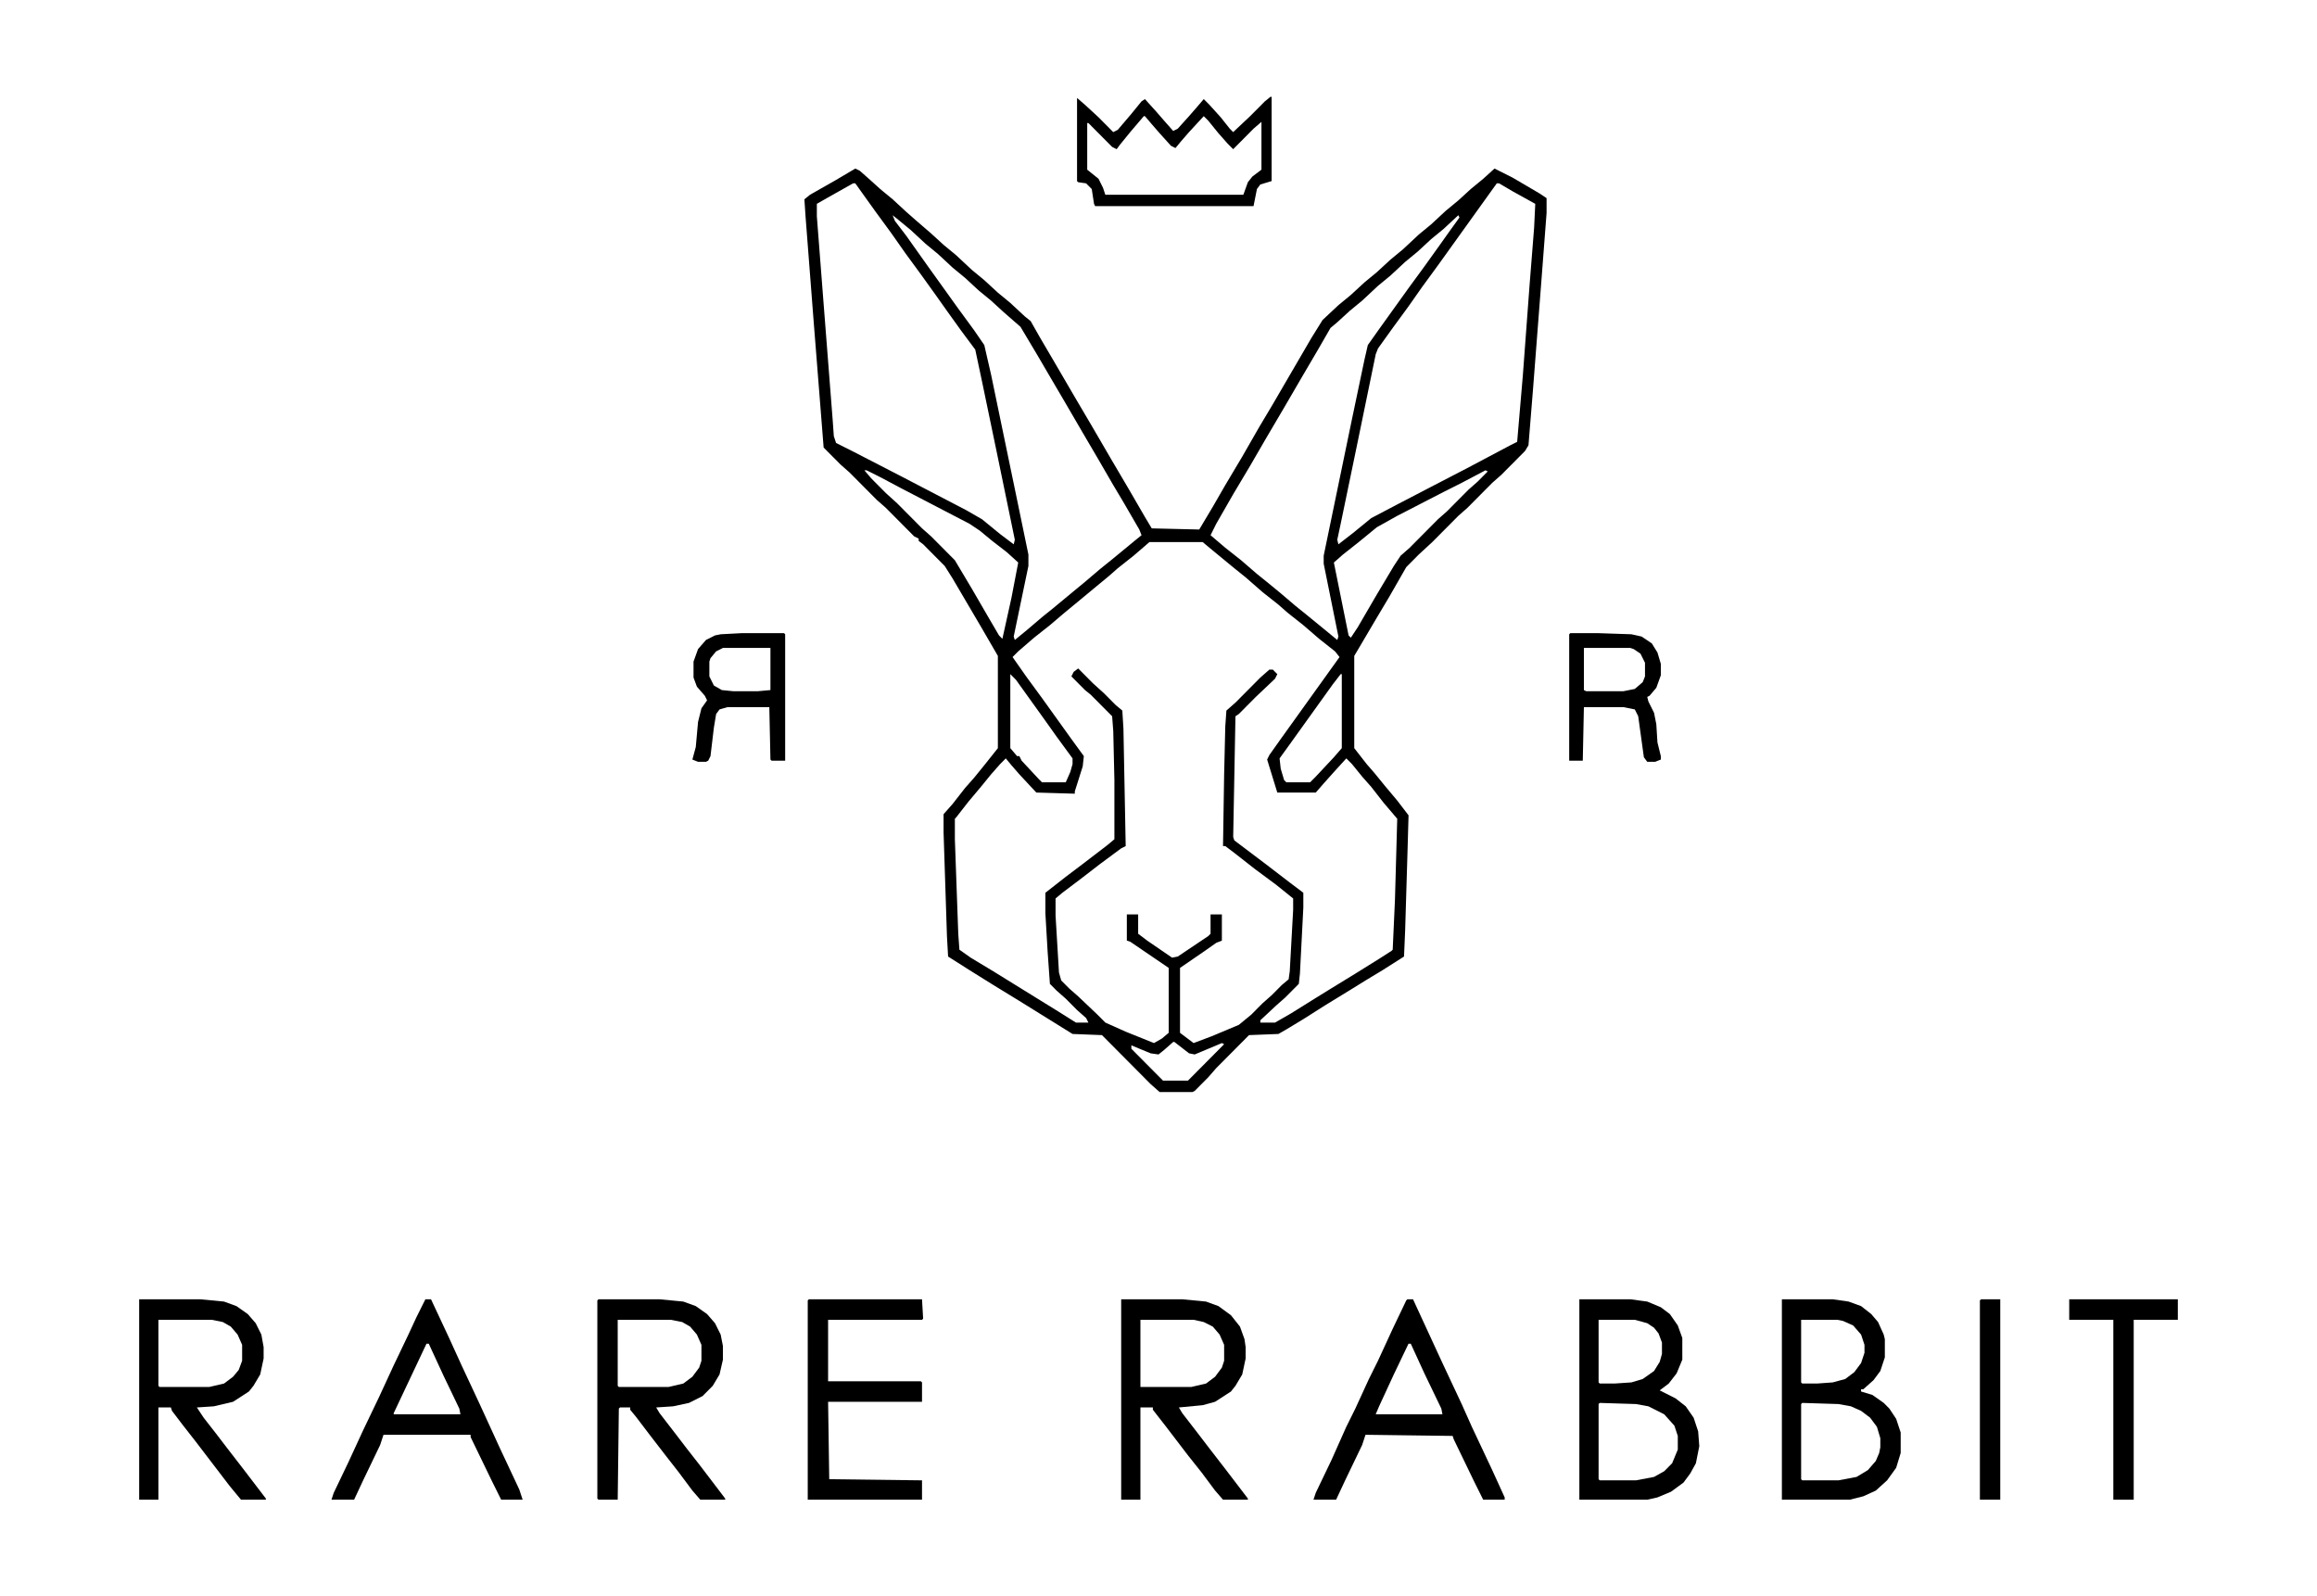
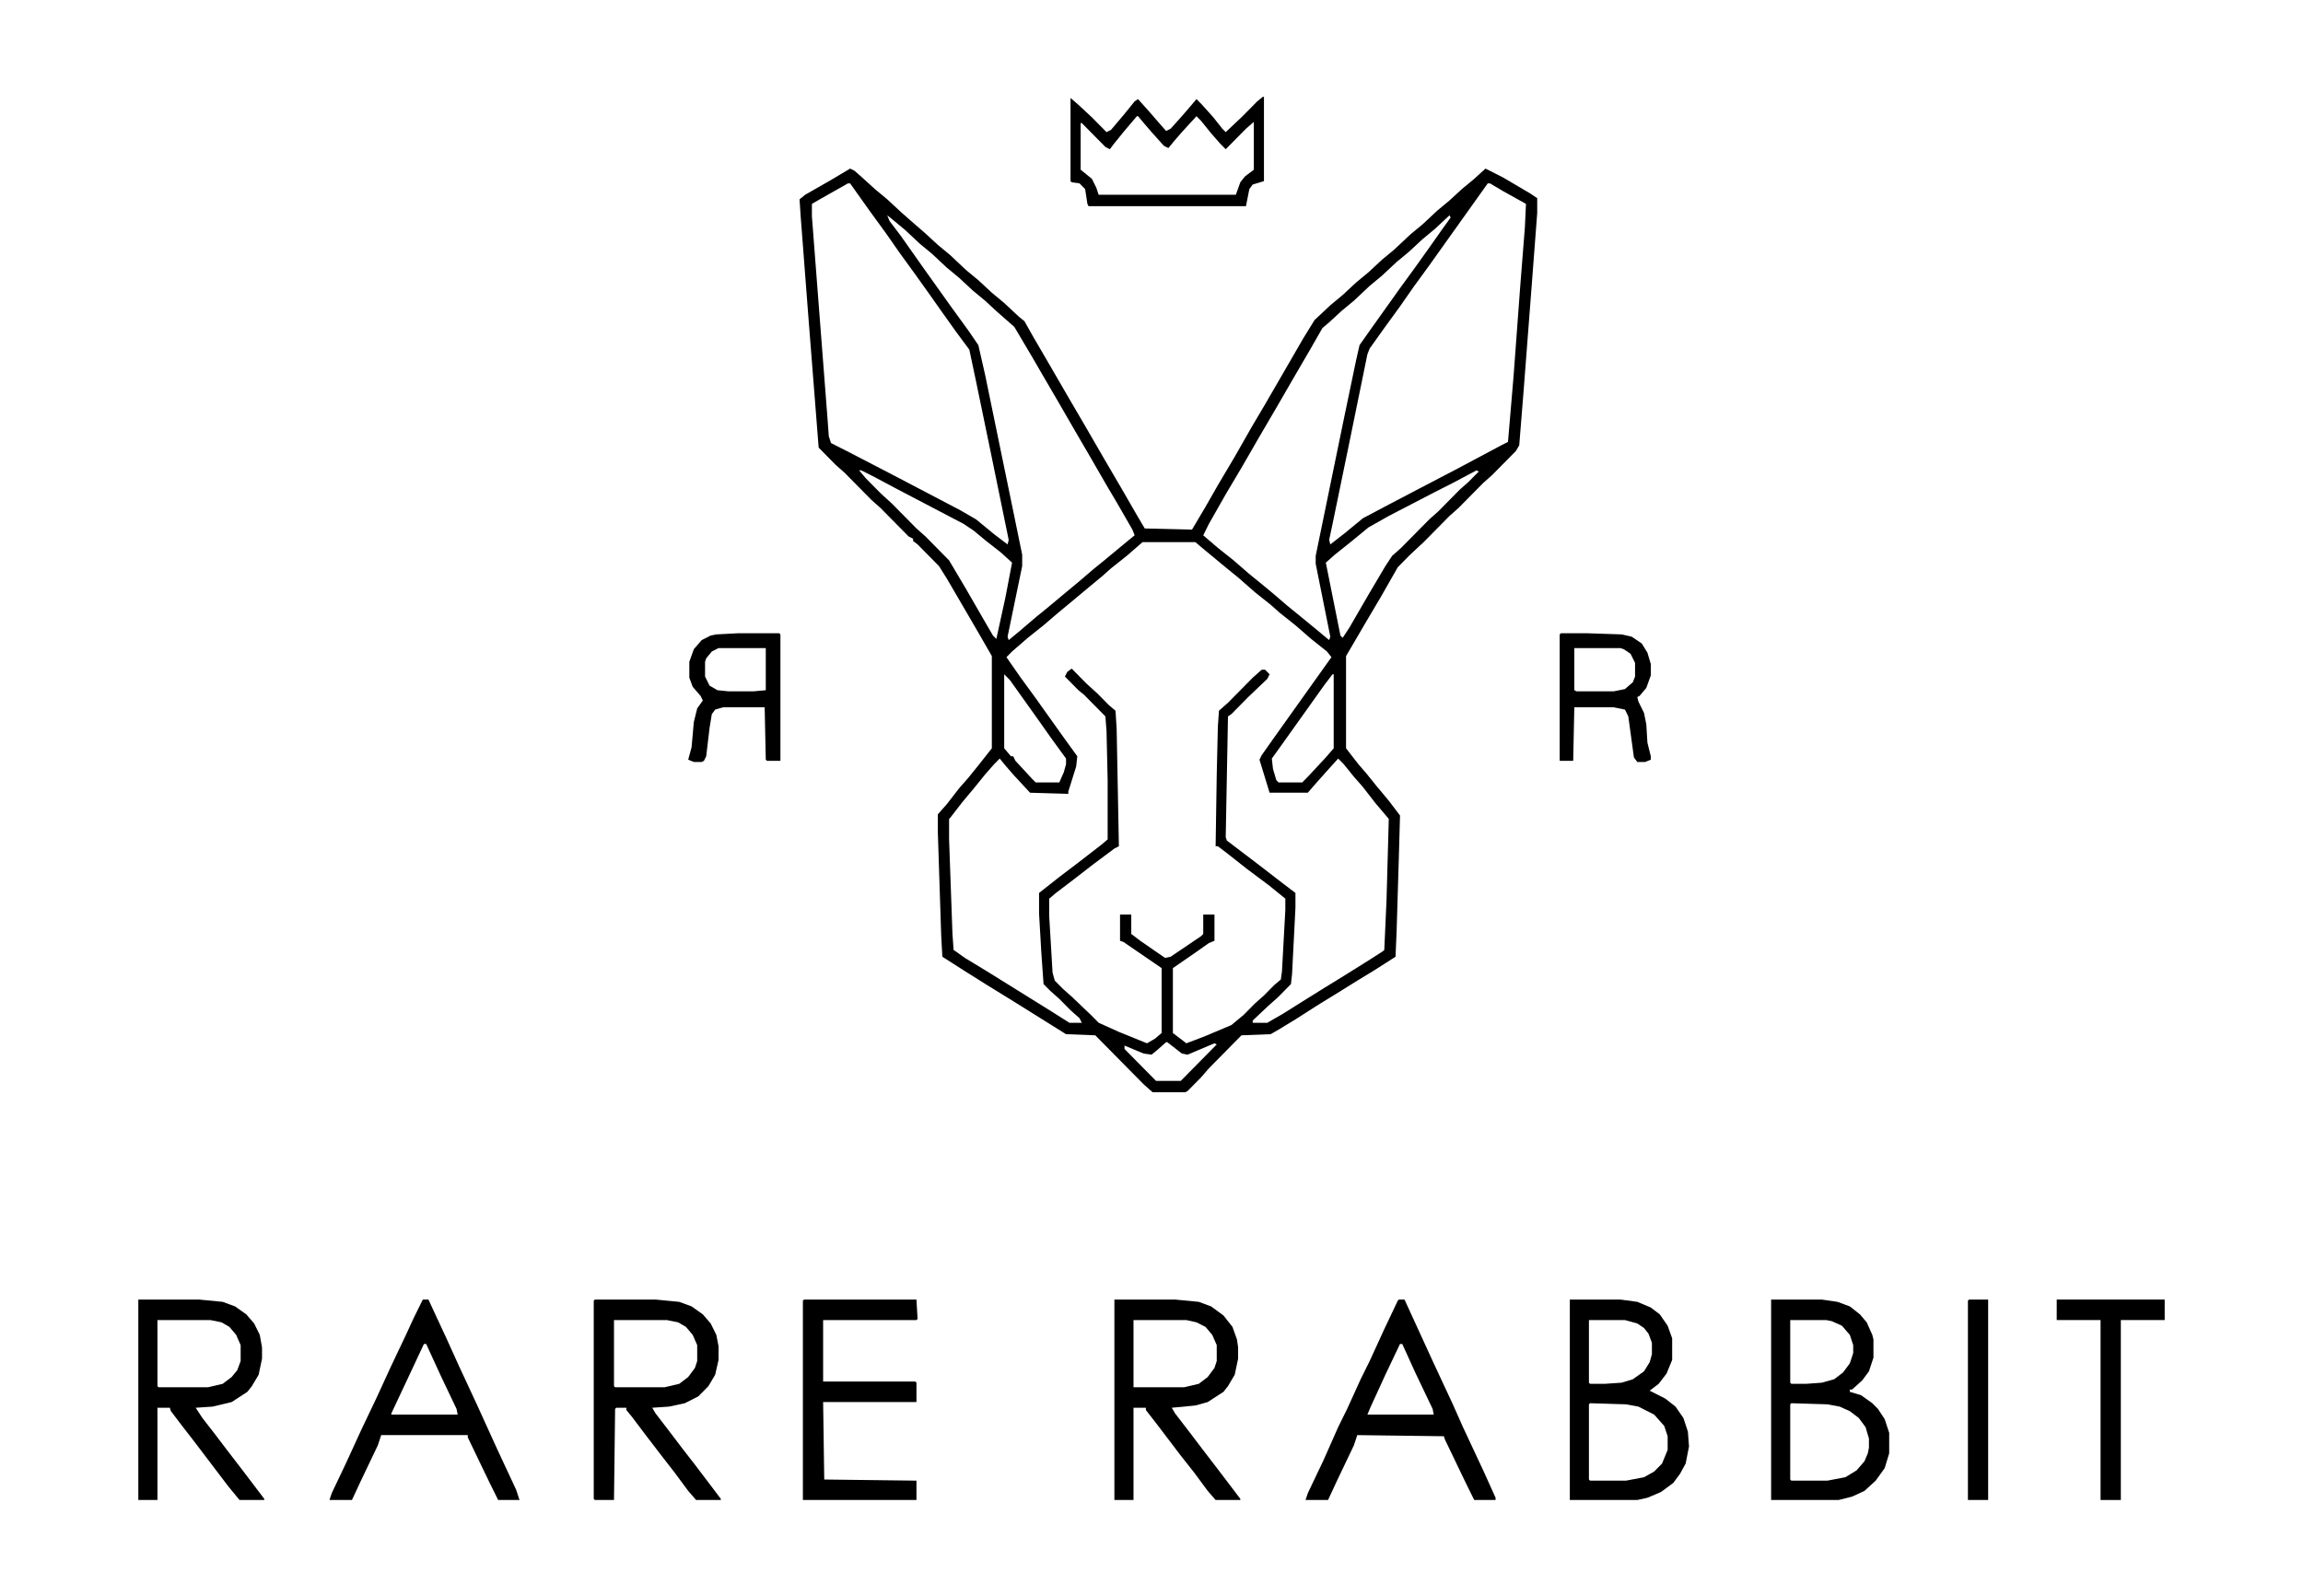
- <svg xmlns="http://www.w3.org/2000/svg" width="122" height="84" viewBox="0 0 122 84" fill="none">
-   <path d="M45.036 8.874L45.274 8.994L45.751 9.414L46.347 9.953L47.002 10.493L47.717 11.153L48.193 11.572L49.027 12.292L49.683 12.891L50.338 13.431L51.172 14.21L51.827 14.75L52.542 15.409L53.197 15.949L53.972 16.669L54.27 16.908L54.746 17.748L55.52 19.067L56.533 20.805L57.486 22.424L58.499 24.163L59.452 25.782L60.286 27.221L60.644 27.82L63.145 27.88L63.86 26.681L64.516 25.542L65.409 24.043L66.303 22.484L67.018 21.285L69.043 17.808L69.639 16.848L70.473 16.069L71.128 15.529L71.843 14.87L72.498 14.33L73.213 13.671L73.868 13.131L74.702 12.352L75.357 11.812L76.132 11.093L76.787 10.553L77.442 9.953L78.098 9.414L78.693 8.874L79.647 9.354L81.076 10.193L81.434 10.433V11.213L81.136 15.11L80.719 20.506L80.481 23.444L80.302 23.743L79.051 25.002L78.574 25.422L77.264 26.741L76.787 27.161L75.417 28.54L74.702 29.199L74.047 29.859L73.153 31.418L72.439 32.617L71.485 34.236L71.307 34.535V39.392L71.962 40.231L72.379 40.711L72.915 41.37L73.57 42.15L74.166 42.929L74.106 45.028L73.987 48.985L73.928 50.364L72.796 51.083L71.902 51.623L71.128 52.103L69.758 52.942L68.626 53.661L67.732 54.201L67.315 54.441L65.767 54.501L64.039 56.24L63.622 56.719L62.907 57.439L62.788 57.499H61.06L60.584 57.079L58.023 54.501L56.474 54.441L53.674 52.702L52.304 51.863L51.053 51.083L49.921 50.364L49.861 49.285L49.683 43.829V42.869L50.159 42.33L50.815 41.49L51.291 40.951L51.827 40.291L52.542 39.392V34.535L51.708 33.096L50.159 30.459L49.742 29.799L48.61 28.66L48.372 28.48V28.36L48.134 28.24L46.645 26.741L46.168 26.322L44.738 24.883L44.262 24.463L43.368 23.564L42.832 16.788L42.415 11.392L42.355 10.493L42.653 10.253L44.023 9.474L45.036 8.874ZM44.917 9.654L43.428 10.493L43.011 10.733V11.392L43.368 16.009L43.845 22.125L43.904 22.964L44.023 23.324L44.977 23.803L47.419 25.062L50.874 26.861L51.708 27.341L52.661 28.12L53.376 28.66L53.435 28.42L52.482 23.803L51.708 20.086L51.351 18.407L50.636 17.448L49.861 16.369L49.266 15.529L48.491 14.45L47.657 13.311L46.942 12.292L46.108 11.153L45.334 10.073L45.036 9.654H44.917ZM78.812 9.654L75.715 13.97L74.881 15.11L74.166 16.129L73.332 17.268L72.558 18.347L72.439 18.647L71.426 23.564L70.592 27.581L70.413 28.42L70.473 28.66L71.247 28.06L72.2 27.281L73.57 26.561L75.298 25.662L77.264 24.643L79.527 23.444L79.885 23.264L80.183 19.786L80.54 14.99L80.778 11.992L80.838 10.733L79.647 10.073L78.932 9.654H78.812ZM47.002 11.332L47.121 11.632L47.717 12.412L48.908 14.09L50.457 16.249L51.291 17.388L51.827 18.168L52.185 19.726L53.019 23.743L53.555 26.322L54.15 29.199V29.799L53.376 33.516L53.435 33.696L54.091 33.157L54.865 32.497L55.461 32.017L56.474 31.178L57.129 30.638L57.903 29.979L58.499 29.499L59.81 28.42L60.107 28.18L59.988 27.88L59.154 26.441L58.618 25.542L57.784 24.103L57.01 22.784L55.997 21.045L55.223 19.726L54.627 18.707L53.733 17.208L52.84 16.429L52.185 15.829L51.529 15.29L50.815 14.63L50.159 14.09L49.385 13.371L48.73 12.831L47.955 12.112L47.3 11.572L47.002 11.332ZM76.787 11.332L76.013 12.052L75.357 12.591L74.643 13.251L73.987 13.791L73.213 14.51L72.558 15.05L71.724 15.829L71.068 16.369L70.413 16.968L70.056 17.268L69.4 18.407L68.626 19.726L67.613 21.465L66.66 23.084L65.826 24.523L64.933 26.022L64.039 27.581L63.741 28.18L64.516 28.84L65.35 29.499L66.184 30.219L66.779 30.698L67.435 31.238L68.209 31.897L68.805 32.377L69.758 33.157L70.413 33.696L70.473 33.516L69.698 29.679V29.259L71.188 22.065L71.843 18.947L72.022 18.168L72.617 17.328L74.166 15.17L75 14.03L75.774 12.951L76.37 12.112L76.847 11.452L76.787 11.332ZM45.513 24.763L45.87 25.182L46.645 25.962L47.24 26.501L48.551 27.82L49.027 28.24L50.278 29.499L51.172 30.998L52.006 32.437L52.602 33.456L52.78 33.636L53.257 31.478L53.614 29.619L53.019 29.079L52.244 28.48L51.589 27.94L51.053 27.581L47.478 25.722L46.347 25.122L45.632 24.763H45.513ZM78.217 24.763L76.966 25.422L76.013 25.902L73.57 27.161L72.498 27.76L71.545 28.54L70.711 29.199L70.234 29.619L71.009 33.456L71.128 33.576L71.485 33.037L72.498 31.298L73.392 29.799L73.749 29.259L74.226 28.84L75.715 27.341L76.191 26.921L77.323 25.782L77.8 25.362L78.336 24.823L78.217 24.763ZM60.524 28.54L59.69 29.259L58.856 29.919L58.38 30.338L57.725 30.878L56.712 31.718L56.057 32.257L55.282 32.917L54.448 33.576L53.614 34.296L53.316 34.595L54.031 35.615L54.865 36.754L56.414 38.912L57.069 39.812L57.01 40.351L56.593 41.67V41.79L54.567 41.73L53.674 40.771L53.257 40.291L52.959 39.931L52.661 40.231L52.185 40.771L51.648 41.43L50.993 42.21L50.338 43.049L50.278 43.109V44.188L50.457 49.165L50.517 50.004L51.112 50.424L52.304 51.143L55.699 53.242L56.652 53.841H57.308L57.188 53.602L56.712 53.182L56.116 52.582L55.64 52.163L55.282 51.803L55.163 50.124L55.044 48.086V47.006L56.116 46.167L57.069 45.447L58.32 44.488L58.678 44.188V41.071L58.618 38.493L58.559 37.713L57.427 36.574L57.129 36.334L56.414 35.615L56.533 35.375L56.772 35.195L57.546 35.974L58.142 36.514L58.737 37.114L59.095 37.413L59.154 38.373L59.273 44.548L59.035 44.668L57.903 45.507L56.891 46.287L55.938 47.006L55.58 47.306V48.205L55.759 51.203L55.878 51.623L56.295 52.043L56.772 52.462L57.784 53.422L58.201 53.841L59.273 54.321L60.763 54.92L61.18 54.681L61.537 54.381V50.963L59.512 49.584L59.333 49.525V48.145H59.929V49.165L60.405 49.525L61.716 50.424L62.014 50.364L63.622 49.285L63.741 49.165V48.145H64.337V49.525L64.039 49.644L63.443 50.064L62.133 50.963V54.381L62.848 54.92L63.801 54.561L65.231 53.961L65.886 53.422L66.481 52.822L66.958 52.402L67.494 51.863L67.852 51.563L67.911 51.143L68.09 47.906V47.306L67.196 46.587L66.064 45.747L64.992 44.908L64.516 44.548H64.397L64.456 40.771L64.516 38.253L64.575 37.413L65.052 36.994L66.362 35.675L66.839 35.255H67.018L67.256 35.495L67.137 35.735L66.124 36.694L65.231 37.593L65.052 37.713L64.933 44.069L64.992 44.248L66.66 45.507L67.911 46.467L68.626 47.006V47.786L68.447 51.263L68.388 51.803L67.673 52.522L67.196 52.942L66.362 53.721V53.841H67.137L67.971 53.362L69.222 52.582L69.996 52.103L71.366 51.263L72.617 50.484L73.272 50.064L73.332 50.004L73.451 47.366L73.57 43.109L72.856 42.27L72.2 41.43L71.724 40.891L71.188 40.231L70.89 39.931L70.234 40.651L69.698 41.251L69.281 41.73H67.256L66.72 39.992L66.839 39.752L67.435 38.912L70.532 34.595L70.294 34.296L69.46 33.636L68.626 32.917L67.792 32.257L67.315 31.837L66.481 31.178L65.588 30.398L64.992 29.919L63.682 28.84L63.324 28.54H60.524ZM53.197 35.495V39.392L53.555 39.812H53.674L53.793 40.051L54.687 41.011L54.865 41.191H56.116L56.355 40.651L56.474 40.231V39.931L55.64 38.792L55.044 37.953L53.495 35.794L53.197 35.495ZM70.592 35.495L70.175 36.034L67.852 39.272L67.375 39.931L67.435 40.471L67.613 41.071L67.732 41.191H68.983L69.281 40.891L70.234 39.872L70.651 39.392V35.495H70.592ZM61.775 54.861L61.299 55.28L61.001 55.52L60.584 55.46L59.571 55.04V55.22L61.239 56.899H62.55L64.456 54.98L64.337 54.92L62.907 55.52L62.609 55.46L61.835 54.861H61.775Z" fill="black" />
-   <path d="M83.16 68.411H85.841L86.734 68.531L87.449 68.83L87.926 69.19L88.343 69.79L88.581 70.449V71.588L88.283 72.308L87.866 72.847L87.39 73.207L88.224 73.627L88.76 74.046L89.177 74.646L89.415 75.365L89.475 76.145L89.296 77.044L88.998 77.584L88.641 78.064L87.985 78.543L87.27 78.843L86.734 78.963H83.16V68.411ZM84.173 69.49V72.787L84.232 72.847H85.007L85.9 72.787L86.496 72.608L87.092 72.188L87.39 71.708L87.509 71.288V70.689L87.33 70.209L87.092 69.909L86.734 69.67L86.079 69.49H84.173ZM84.232 73.867L84.173 73.927V77.884L84.232 77.944H86.139L87.092 77.764L87.628 77.464L88.045 77.044L88.343 76.325V75.605L88.164 75.066L87.628 74.466L86.794 74.046L86.139 73.927L84.232 73.867Z" fill="black" />
-   <path d="M93.824 68.411H96.505L97.339 68.531L97.994 68.77L98.53 69.19L98.888 69.61L99.186 70.269L99.245 70.509V71.468L99.007 72.188L98.649 72.668L98.113 73.147H97.994V73.267L98.59 73.447L99.186 73.867L99.483 74.166L99.841 74.706L100.079 75.425V76.505L99.841 77.284L99.364 77.944L98.769 78.483L98.113 78.783L97.398 78.963H93.824V68.411ZM94.837 69.49V72.787L94.897 72.847H95.671L96.505 72.787L97.16 72.608L97.637 72.248L97.994 71.768L98.173 71.229V70.809L97.994 70.269L97.577 69.79L97.041 69.55L96.743 69.49H94.837ZM94.897 73.867L94.837 73.927V77.884L94.897 77.944H96.803L97.756 77.764L98.352 77.404L98.769 76.924L98.947 76.505L99.007 76.205V75.725L98.828 75.126L98.471 74.646L97.994 74.286L97.458 74.046L96.803 73.927L94.897 73.867Z" fill="black" />
-   <path d="M31.513 68.411H34.73L35.98 68.531L36.636 68.77L37.231 69.19L37.648 69.67L37.946 70.269L38.065 70.869V71.588L37.887 72.368L37.529 72.967L36.993 73.507L36.278 73.867L35.444 74.046L34.551 74.106L34.73 74.406L35.563 75.486L36.159 76.265L36.815 77.104L37.41 77.884L38.185 78.903V78.963H36.874L36.457 78.483L35.742 77.524L35.087 76.685L34.253 75.605L33.478 74.586L33.181 74.226V74.106H32.645L32.585 74.166L32.525 78.963H31.513L31.453 78.903V68.471L31.513 68.411ZM32.525 69.49V72.967L32.585 73.027H35.206L35.98 72.847L36.457 72.488L36.815 72.008L36.934 71.648V70.809L36.695 70.269L36.338 69.85L35.921 69.61L35.325 69.49H32.525Z" fill="black" />
-   <path d="M59.035 68.411H62.252L63.503 68.531L64.158 68.77L64.814 69.25L65.29 69.85L65.528 70.509L65.588 70.929V71.528L65.409 72.368L65.052 72.967L64.814 73.267L63.98 73.807L63.324 73.987L62.073 74.106L62.252 74.406L63.086 75.486L63.682 76.265L64.516 77.344L65.707 78.903V78.963H64.397L63.98 78.483L63.265 77.524L62.55 76.625L61.358 75.066L60.703 74.226V74.106H60.048V78.963H59.035V68.411ZM60.048 69.49V73.027H62.728L63.503 72.847L63.98 72.488L64.337 72.008L64.456 71.648V70.809L64.218 70.269L63.86 69.85L63.384 69.61L62.848 69.49H60.048Z" fill="black" />
-   <path d="M7.328 68.411H10.545L11.796 68.531L12.451 68.77L13.047 69.19L13.464 69.67L13.762 70.269L13.881 70.929V71.528L13.702 72.368L13.345 72.967L13.106 73.267L12.273 73.807L11.26 74.046L10.366 74.106L10.724 74.646L11.379 75.486L11.975 76.265L12.809 77.344L14 78.903V78.963H12.69L12.094 78.243L10.307 75.905L9.651 75.066L9.056 74.286L8.996 74.106H8.341V78.963H7.328V68.411ZM8.341 69.49V72.967L8.4 73.027H11.021L11.796 72.847L12.273 72.488L12.57 72.128L12.749 71.648V70.809L12.511 70.269L12.153 69.85L11.736 69.61L11.141 69.49H8.341Z" fill="black" />
-   <path d="M74.105 68.411H74.402L75.951 71.768L76.964 73.927L77.5 75.126L78.572 77.404L79.228 78.843V78.963H78.096L77.619 78.004L76.547 75.785L76.487 75.605L71.9 75.545L71.722 76.085L70.828 77.944L70.352 78.963H69.16L69.279 78.603L70.113 76.864L70.888 75.126L71.364 74.166L72.079 72.608L72.556 71.648L73.33 69.969L74.045 68.471L74.105 68.411ZM74.164 70.749L73.39 72.368L72.615 74.046L72.436 74.466H75.951L75.892 74.166L74.998 72.308L74.283 70.749H74.164Z" fill="black" />
-   <path d="M22.398 68.411H22.695L23.648 70.449L24.304 71.888L25.257 73.927L26.329 76.265L27.342 78.423L27.52 78.963H26.389L25.912 78.004L24.78 75.665V75.545H20.193L20.015 76.085L19.121 77.944L18.645 78.963H17.453L17.572 78.603L18.347 76.984L19.121 75.306L19.955 73.567L20.73 71.888L21.504 70.269L21.921 69.37L22.398 68.411ZM22.457 70.749L21.325 73.147L20.73 74.406V74.466H24.244L24.185 74.166L23.351 72.428L22.576 70.749H22.457Z" fill="black" />
-   <path d="M42.591 68.411H48.548L48.607 69.43L48.548 69.49H43.603V72.728H48.488L48.548 72.787V73.807H43.603L43.663 77.884L48.548 77.944V78.963H42.531V68.471L42.591 68.411Z" fill="black" />
-   <path d="M66.897 5.097H66.957V9.534L66.361 9.714L66.183 9.953L66.004 10.853H57.664L57.605 10.733L57.485 9.953L57.188 9.654L56.77 9.594L56.711 9.534V5.157L57.128 5.517L57.843 6.176L58.617 6.956L58.855 6.836L59.57 5.996L60.106 5.337L60.285 5.217L60.881 5.876L61.298 6.356L61.774 6.896L62.013 6.776L62.608 6.116L63.025 5.637L63.383 5.217L63.681 5.517L64.276 6.176L64.753 6.776L64.932 6.956L65.825 6.116L66.6 5.337L66.897 5.097ZM60.226 6.116L59.511 6.956L58.975 7.615L58.796 7.855L58.558 7.735L57.307 6.476H57.247V8.934L57.843 9.414L58.081 9.894L58.2 10.253H65.468L65.706 9.594L65.944 9.294L66.421 8.934V6.416L66.004 6.776L64.932 7.855L64.634 7.555L64.157 7.016L63.621 6.356L63.383 6.116L62.608 6.956L62.191 7.435L61.894 7.795L61.655 7.675L61.06 7.016L60.643 6.536L60.285 6.116H60.226Z" fill="black" />
-   <path d="M108.953 68.411H114.672V69.49H112.349V78.963H111.276V69.49H108.953V68.411Z" fill="black" />
-   <path d="M39.078 33.336H41.282L41.342 33.396V40.051H40.627L40.567 39.992L40.508 37.233H38.304L37.887 37.353L37.708 37.593L37.589 38.313L37.41 39.812L37.291 40.051L37.172 40.111H36.755L36.457 39.992L36.636 39.332L36.755 38.013L36.934 37.294L37.231 36.874L37.112 36.634L36.695 36.154L36.517 35.675V34.835L36.755 34.176L37.172 33.696L37.648 33.456L37.946 33.396L39.078 33.336ZM38.065 34.116L37.708 34.296L37.41 34.655L37.351 34.835V35.615L37.589 36.094L38.006 36.334L38.602 36.394H39.912L40.567 36.334V34.116H38.065Z" fill="black" />
-   <path d="M82.685 33.336H84.114L85.901 33.396L86.438 33.516L86.974 33.876L87.272 34.356L87.45 34.955V35.555L87.212 36.214L86.855 36.634L86.735 36.694L86.795 36.934L87.093 37.533L87.212 38.133L87.272 39.092L87.45 39.812V39.992L87.152 40.111H86.735L86.557 39.872L86.259 37.713L86.08 37.353L85.484 37.233H83.399L83.34 40.051H82.625V33.396L82.685 33.336ZM83.399 34.116V36.334L83.519 36.394H85.484L86.08 36.274L86.497 35.914L86.616 35.615V34.895L86.378 34.416L86.02 34.176L85.842 34.116H83.399Z" fill="black" />
-   <path d="M104.31 68.411H105.322V78.963H104.25V68.471L104.31 68.411Z" fill="black" />
+ <svg xmlns="http://www.w3.org/2000/svg" width="101" height="70" viewBox="0 0 101 70" fill="none">
+   <path d="M37.284 7.395L37.481 7.495L37.876 7.845L38.369 8.294L38.911 8.744L39.503 9.294L39.898 9.643L40.588 10.243L41.13 10.742L41.673 11.192L42.363 11.842L42.906 12.291L43.498 12.841L44.04 13.291L44.681 13.89L44.928 14.09L45.322 14.79L45.963 15.889L46.802 17.338L47.591 18.687L48.429 20.136L49.218 21.485L49.909 22.684L50.205 23.183L52.276 23.233L52.868 22.234L53.41 21.285L54.15 20.036L54.89 18.737L55.481 17.738L57.158 14.839L57.651 14.04L58.342 13.391L58.884 12.941L59.476 12.391L60.019 11.942L60.61 11.392L61.153 10.942L61.843 10.293L62.386 9.843L63.027 9.244L63.569 8.794L64.112 8.294L64.654 7.845L65.147 7.395L65.936 7.795L67.12 8.494L67.416 8.694V9.344L67.169 12.591L66.824 17.088L66.627 19.536L66.479 19.786L65.443 20.835L65.049 21.185L63.964 22.284L63.569 22.634L62.435 23.783L61.843 24.333L61.301 24.882L60.561 26.181L59.969 27.18L59.18 28.529L59.032 28.779V32.826L59.575 33.526L59.92 33.925L60.364 34.475L60.906 35.125L61.399 35.774L61.35 37.523L61.251 40.821L61.202 41.97L60.265 42.569L59.525 43.019L58.884 43.419L57.75 44.118L56.813 44.718L56.073 45.167L55.728 45.367L54.446 45.417L53.016 46.866L52.67 47.266L52.079 47.865L51.98 47.915H50.55L50.155 47.566L48.035 45.417L46.752 45.367L44.434 43.918L43.3 43.219L42.265 42.569L41.328 41.97L41.278 41.07L41.13 36.524V35.724L41.525 35.275L42.067 34.575L42.462 34.126L42.906 33.576L43.498 32.826V28.779L42.807 27.58L41.525 25.382L41.18 24.832L40.243 23.883L40.045 23.733V23.633L39.848 23.533L38.615 22.284L38.221 21.934L37.037 20.735L36.642 20.386L35.903 19.636L35.459 13.99L35.114 9.493L35.065 8.744L35.311 8.544L36.445 7.895L37.284 7.395ZM37.185 8.045L35.952 8.744L35.607 8.944V9.493L35.903 13.341L36.297 18.437L36.347 19.136L36.445 19.436L37.234 19.836L39.256 20.885L42.117 22.384L42.807 22.784L43.596 23.433L44.188 23.883L44.237 23.683L43.448 19.836L42.807 16.738L42.511 15.339L41.919 14.54L41.278 13.64L40.785 12.941L40.144 12.042L39.454 11.092L38.862 10.243L38.171 9.294L37.53 8.394L37.284 8.045H37.185ZM65.246 8.045L62.682 11.642L61.991 12.591L61.399 13.441L60.709 14.39L60.068 15.289L59.969 15.539L59.131 19.636L58.44 22.984L58.292 23.683L58.342 23.883L58.983 23.383L59.772 22.734L60.906 22.134L62.336 21.385L63.964 20.535L65.838 19.536L66.134 19.386L66.38 16.488L66.676 12.491L66.874 9.993L66.923 8.944L65.936 8.394L65.345 8.045H65.246ZM38.911 9.444L39.01 9.693L39.503 10.343L40.489 11.742L41.771 13.54L42.462 14.49L42.906 15.139L43.202 16.438L43.892 19.786L44.336 21.934L44.829 24.333V24.832L44.188 27.93L44.237 28.08L44.78 27.63L45.421 27.081L45.914 26.681L46.752 25.981L47.295 25.532L47.936 24.982L48.429 24.582L49.514 23.683L49.761 23.483L49.662 23.233L48.972 22.034L48.528 21.285L47.837 20.086L47.196 18.986L46.358 17.538L45.717 16.438L45.224 15.589L44.484 14.34L43.744 13.69L43.202 13.191L42.659 12.741L42.067 12.191L41.525 11.742L40.884 11.142L40.341 10.693L39.7 10.093L39.158 9.643L38.911 9.444ZM63.569 9.444L62.928 10.043L62.386 10.493L61.794 11.042L61.251 11.492L60.61 12.091L60.068 12.541L59.377 13.191L58.835 13.64L58.292 14.14L57.997 14.39L57.454 15.339L56.813 16.438L55.975 17.887L55.186 19.236L54.495 20.436L53.755 21.684L53.016 22.984L52.769 23.483L53.41 24.033L54.101 24.582L54.791 25.182L55.284 25.582L55.827 26.031L56.468 26.581L56.961 26.981L57.75 27.63L58.292 28.08L58.342 27.93L57.701 24.732V24.383L58.934 18.387L59.476 15.789L59.624 15.139L60.117 14.44L61.399 12.641L62.09 11.692L62.731 10.793L63.224 10.093L63.619 9.543L63.569 9.444ZM37.678 20.635L37.974 20.985L38.615 21.634L39.108 22.084L40.193 23.183L40.588 23.533L41.623 24.582L42.363 25.831L43.054 27.031L43.547 27.88L43.695 28.03L44.089 26.231L44.385 24.682L43.892 24.233L43.251 23.733L42.709 23.283L42.265 22.984L39.306 21.435L38.369 20.935L37.777 20.635H37.678ZM64.753 20.635L63.717 21.185L62.928 21.585L60.906 22.634L60.019 23.134L59.229 23.783L58.539 24.333L58.145 24.682L58.786 27.88L58.884 27.98L59.18 27.53L60.019 26.081L60.758 24.832L61.054 24.383L61.449 24.033L62.682 22.784L63.076 22.434L64.013 21.485L64.408 21.135L64.852 20.685L64.753 20.635ZM50.106 23.783L49.416 24.383L48.725 24.932L48.331 25.282L47.788 25.732L46.95 26.431L46.407 26.881L45.766 27.43L45.076 27.98L44.385 28.579L44.139 28.829L44.73 29.679L45.421 30.628L46.703 32.427L47.246 33.176L47.196 33.626L46.851 34.725V34.825L45.174 34.775L44.434 33.975L44.089 33.576L43.843 33.276L43.596 33.526L43.202 33.975L42.758 34.525L42.215 35.175L41.673 35.874L41.623 35.924V36.824L41.771 40.97L41.821 41.67L42.314 42.02L43.3 42.619L46.111 44.368L46.9 44.867H47.443L47.344 44.668L46.95 44.318L46.456 43.818L46.062 43.468L45.766 43.169L45.667 41.77L45.569 40.071V39.172L46.456 38.472L47.246 37.873L48.281 37.073L48.577 36.824V34.225L48.528 32.077L48.478 31.427L47.541 30.478L47.295 30.278L46.703 29.679L46.802 29.479L46.999 29.329L47.64 29.979L48.133 30.428L48.626 30.928L48.922 31.178L48.972 31.977L49.07 37.123L48.873 37.223L47.936 37.923L47.098 38.572L46.309 39.172L46.013 39.422V40.171L46.161 42.669L46.259 43.019L46.604 43.369L46.999 43.718L47.837 44.518L48.183 44.867L49.07 45.267L50.303 45.767L50.648 45.567L50.944 45.317V42.469L49.267 41.32L49.12 41.27V40.121H49.613V40.97L50.007 41.27L51.092 42.02L51.339 41.97L52.67 41.07L52.769 40.97V40.121H53.262V41.27L53.016 41.37L52.523 41.72L51.438 42.469V45.317L52.029 45.767L52.818 45.467L54.002 44.968L54.544 44.518L55.038 44.018L55.432 43.669L55.876 43.219L56.172 42.969L56.221 42.619L56.369 39.921V39.422L55.629 38.822L54.692 38.123L53.805 37.423L53.41 37.123H53.312L53.361 33.975L53.41 31.877L53.459 31.178L53.854 30.828L54.939 29.729L55.334 29.379H55.481L55.679 29.579L55.58 29.779L54.742 30.578L54.002 31.328L53.854 31.427L53.755 36.724L53.805 36.873L55.186 37.923L56.221 38.722L56.813 39.172V39.821L56.665 42.719L56.616 43.169L56.024 43.768L55.629 44.118L54.939 44.768V44.867H55.58L56.27 44.468L57.306 43.818L57.947 43.419L59.081 42.719L60.117 42.07L60.66 41.72L60.709 41.67L60.808 39.471L60.906 35.924L60.315 35.225L59.772 34.525L59.377 34.075L58.934 33.526L58.687 33.276L58.145 33.876L57.701 34.375L57.355 34.775H55.679L55.235 33.326L55.334 33.126L55.827 32.427L58.391 28.829L58.194 28.579L57.503 28.03L56.813 27.43L56.123 26.881L55.728 26.531L55.038 25.981L54.298 25.332L53.805 24.932L52.72 24.033L52.424 23.783H50.106ZM44.04 29.579V32.826L44.336 33.176H44.434L44.533 33.376L45.273 34.175L45.421 34.325H46.456L46.654 33.876L46.752 33.526V33.276L46.062 32.327L45.569 31.627L44.287 29.828L44.04 29.579ZM58.44 29.579L58.095 30.029L56.172 32.727L55.777 33.276L55.827 33.726L55.975 34.225L56.073 34.325H57.109L57.355 34.075L58.145 33.226L58.49 32.826V29.579H58.44ZM51.142 45.717L50.747 46.067L50.501 46.267L50.155 46.217L49.317 45.867V46.017L50.698 47.416H51.783L53.361 45.817L53.262 45.767L52.079 46.267L51.832 46.217L51.191 45.717H51.142Z" fill="black" />
+   <path d="M68.846 57.009H71.065L71.805 57.109L72.396 57.358L72.791 57.658L73.136 58.158L73.334 58.708V59.657L73.087 60.257L72.742 60.706L72.347 61.006L73.037 61.356L73.481 61.705L73.827 62.205L74.024 62.804L74.073 63.454L73.925 64.204L73.679 64.653L73.383 65.053L72.84 65.453L72.249 65.703L71.805 65.802H68.846V57.009ZM69.684 57.908V60.656L69.733 60.706H70.374L71.114 60.656L71.607 60.506L72.1 60.157L72.347 59.757L72.446 59.407V58.907L72.298 58.508L72.1 58.258L71.805 58.058L71.262 57.908H69.684ZM69.733 61.556L69.684 61.605V64.903L69.733 64.953H71.311L72.1 64.803L72.544 64.553L72.89 64.204L73.136 63.604V63.005L72.988 62.555L72.544 62.055L71.854 61.705L71.311 61.605L69.733 61.556Z" fill="black" />
+   <path d="M77.674 57.009H79.893L80.584 57.109L81.126 57.309L81.57 57.658L81.866 58.008L82.112 58.558L82.162 58.758V59.557L81.964 60.157L81.668 60.556L81.225 60.956H81.126V61.056L81.619 61.206L82.112 61.556L82.359 61.805L82.655 62.255L82.852 62.855V63.754L82.655 64.403L82.26 64.953L81.767 65.403L81.225 65.653L80.633 65.802H77.674V57.009ZM78.512 57.908V60.656L78.561 60.706H79.203L79.893 60.656L80.436 60.506L80.83 60.206L81.126 59.807L81.274 59.357V59.007L81.126 58.558L80.781 58.158L80.337 57.958L80.09 57.908H78.512ZM78.561 61.556L78.512 61.605V64.903L78.561 64.953H80.14L80.929 64.803L81.422 64.503L81.767 64.104L81.915 63.754L81.964 63.504V63.104L81.816 62.605L81.52 62.205L81.126 61.905L80.682 61.705L80.14 61.605L78.561 61.556Z" fill="black" />
+   <path d="M26.088 57.009H28.752L29.787 57.109L30.33 57.309L30.823 57.658L31.168 58.058L31.415 58.558L31.513 59.057V59.657L31.365 60.306L31.069 60.806L30.625 61.256L30.034 61.556L29.343 61.705L28.604 61.755L28.752 62.005L29.442 62.904L29.935 63.554L30.478 64.254L30.971 64.903L31.612 65.752V65.802H30.527L30.182 65.403L29.59 64.603L29.047 63.904L28.357 63.005L27.716 62.155L27.469 61.855V61.755H27.025L26.976 61.805L26.927 65.802H26.088L26.039 65.752V57.059L26.088 57.009ZM26.927 57.908V60.806L26.976 60.856H29.146L29.787 60.706L30.182 60.406L30.478 60.007L30.576 59.707V59.007L30.379 58.558L30.083 58.208L29.738 58.008L29.245 57.908H26.927Z" fill="black" />
+   <path d="M48.873 57.009H51.536L52.572 57.109L53.114 57.309L53.657 57.708L54.051 58.208L54.248 58.758L54.298 59.107V59.607L54.15 60.306L53.854 60.806L53.657 61.056L52.966 61.505L52.424 61.656L51.388 61.755L51.536 62.005L52.227 62.904L52.72 63.554L53.41 64.453L54.396 65.752V65.802H53.312L52.966 65.403L52.374 64.603L51.783 63.854L50.796 62.555L50.254 61.855V61.755H49.711V65.802H48.873V57.009ZM49.711 57.908V60.856H51.931L52.572 60.706L52.966 60.406L53.262 60.007L53.361 59.707V59.007L53.164 58.558L52.868 58.208L52.473 58.008L52.029 57.908H49.711Z" fill="black" />
+   <path d="M6.066 57.009H8.729L9.765 57.109L10.308 57.309L10.801 57.658L11.146 58.058L11.393 58.558L11.491 59.107V59.607L11.343 60.306L11.047 60.806L10.85 61.056L10.16 61.505L9.321 61.705L8.582 61.755L8.877 62.205L9.42 62.904L9.913 63.554L10.604 64.453L11.59 65.752V65.802H10.505L10.012 65.203L8.532 63.254L7.99 62.555L7.497 61.905L7.447 61.755H6.905V65.802H6.066V57.009ZM6.905 57.908V60.806L6.954 60.856H9.124L9.765 60.706L10.16 60.406L10.406 60.106L10.554 59.707V59.007L10.357 58.558L10.061 58.208L9.716 58.008L9.223 57.908H6.905Z" fill="black" />
+   <path d="M61.349 57.009H61.596L62.878 59.807L63.716 61.605L64.16 62.605L65.048 64.503L65.59 65.703V65.802H64.653L64.259 65.003L63.371 63.154L63.322 63.005L59.524 62.955L59.376 63.404L58.637 64.953L58.242 65.802H57.256L57.355 65.503L58.045 64.054L58.686 62.605L59.081 61.805L59.672 60.506L60.067 59.707L60.708 58.308L61.3 57.059L61.349 57.009ZM61.398 58.957L60.757 60.306L60.116 61.705L59.968 62.055H62.878L62.829 61.805L62.089 60.257L61.497 58.957H61.398Z" fill="black" />
+   <path d="M18.543 57.009H18.789L19.578 58.708L20.121 59.907L20.91 61.605L21.797 63.554L22.636 65.353L22.784 65.802H21.847L21.452 65.003L20.515 63.054V62.955H16.718L16.57 63.404L15.83 64.953L15.435 65.802H14.449L14.548 65.503L15.189 64.154L15.83 62.755L16.52 61.306L17.162 59.907L17.803 58.558L18.148 57.808L18.543 57.009ZM18.592 58.957L17.655 60.956L17.162 62.005V62.055H20.071L20.022 61.805L19.332 60.356L18.691 58.957H18.592Z" fill="black" />
+   <path d="M35.26 57.009H40.192L40.241 57.858L40.192 57.908H36.099V60.606H40.143L40.192 60.656V61.505H36.099L36.148 64.903L40.192 64.953V65.802H35.211V57.059L35.26 57.009Z" fill="black" />
+   <path d="M55.382 4.248H55.432V7.945L54.938 8.095L54.791 8.295L54.643 9.044H47.738L47.689 8.944L47.59 8.295L47.344 8.045L46.999 7.995L46.949 7.945V4.298L47.294 4.597L47.886 5.147L48.527 5.796L48.725 5.696L49.316 4.997L49.76 4.447L49.908 4.347L50.401 4.897L50.747 5.297L51.141 5.746L51.338 5.647L51.832 5.097L52.177 4.697L52.473 4.347L52.719 4.597L53.212 5.147L53.607 5.647L53.755 5.796L54.495 5.097L55.136 4.447L55.382 4.248ZM49.859 5.097L49.267 5.796L48.823 6.346L48.675 6.546L48.478 6.446L47.442 5.397H47.393V7.445L47.886 7.845L48.084 8.245L48.182 8.544H54.199L54.396 7.995L54.593 7.745L54.988 7.445V5.347L54.643 5.647L53.755 6.546L53.508 6.296L53.114 5.846L52.67 5.297L52.473 5.097L51.832 5.796L51.486 6.196L51.24 6.496L51.042 6.396L50.549 5.846L50.204 5.447L49.908 5.097H49.859Z" fill="black" />
+   <path d="M90.199 57.009H94.934V57.908H93.011V65.802H92.122V57.908H90.199V57.009Z" fill="black" />
+   <path d="M32.352 27.78H34.176L34.226 27.83V33.376H33.634L33.584 33.326L33.535 31.028H31.71L31.365 31.128L31.217 31.328L31.119 31.927L30.971 33.176L30.872 33.376L30.773 33.426H30.428L30.182 33.326L30.33 32.777L30.428 31.677L30.576 31.078L30.823 30.728L30.724 30.528L30.379 30.128L30.231 29.729V29.029L30.428 28.48L30.773 28.08L31.168 27.88L31.415 27.83L32.352 27.78ZM31.513 28.43L31.217 28.58L30.971 28.879L30.921 29.029V29.679L31.119 30.078L31.464 30.278L31.957 30.328H33.042L33.584 30.278V28.43H31.513Z" fill="black" />
+   <path d="M68.452 27.78H69.635L71.115 27.83L71.559 27.93L72.002 28.23L72.249 28.63L72.397 29.129V29.629L72.2 30.178L71.904 30.528L71.805 30.578L71.855 30.778L72.101 31.278L72.2 31.777L72.249 32.577L72.397 33.176V33.326L72.15 33.426H71.805L71.657 33.226L71.411 31.428L71.263 31.128L70.77 31.028H69.043L68.994 33.376H68.402V27.83L68.452 27.78ZM69.043 28.43V30.278L69.142 30.328H70.77L71.263 30.228L71.608 29.929L71.707 29.679V29.079L71.509 28.68L71.213 28.48L71.065 28.43H69.043Z" fill="black" />
+   <path d="M86.354 57.009H87.192V65.802H86.305V57.059L86.354 57.009Z" fill="black" />
</svg>
